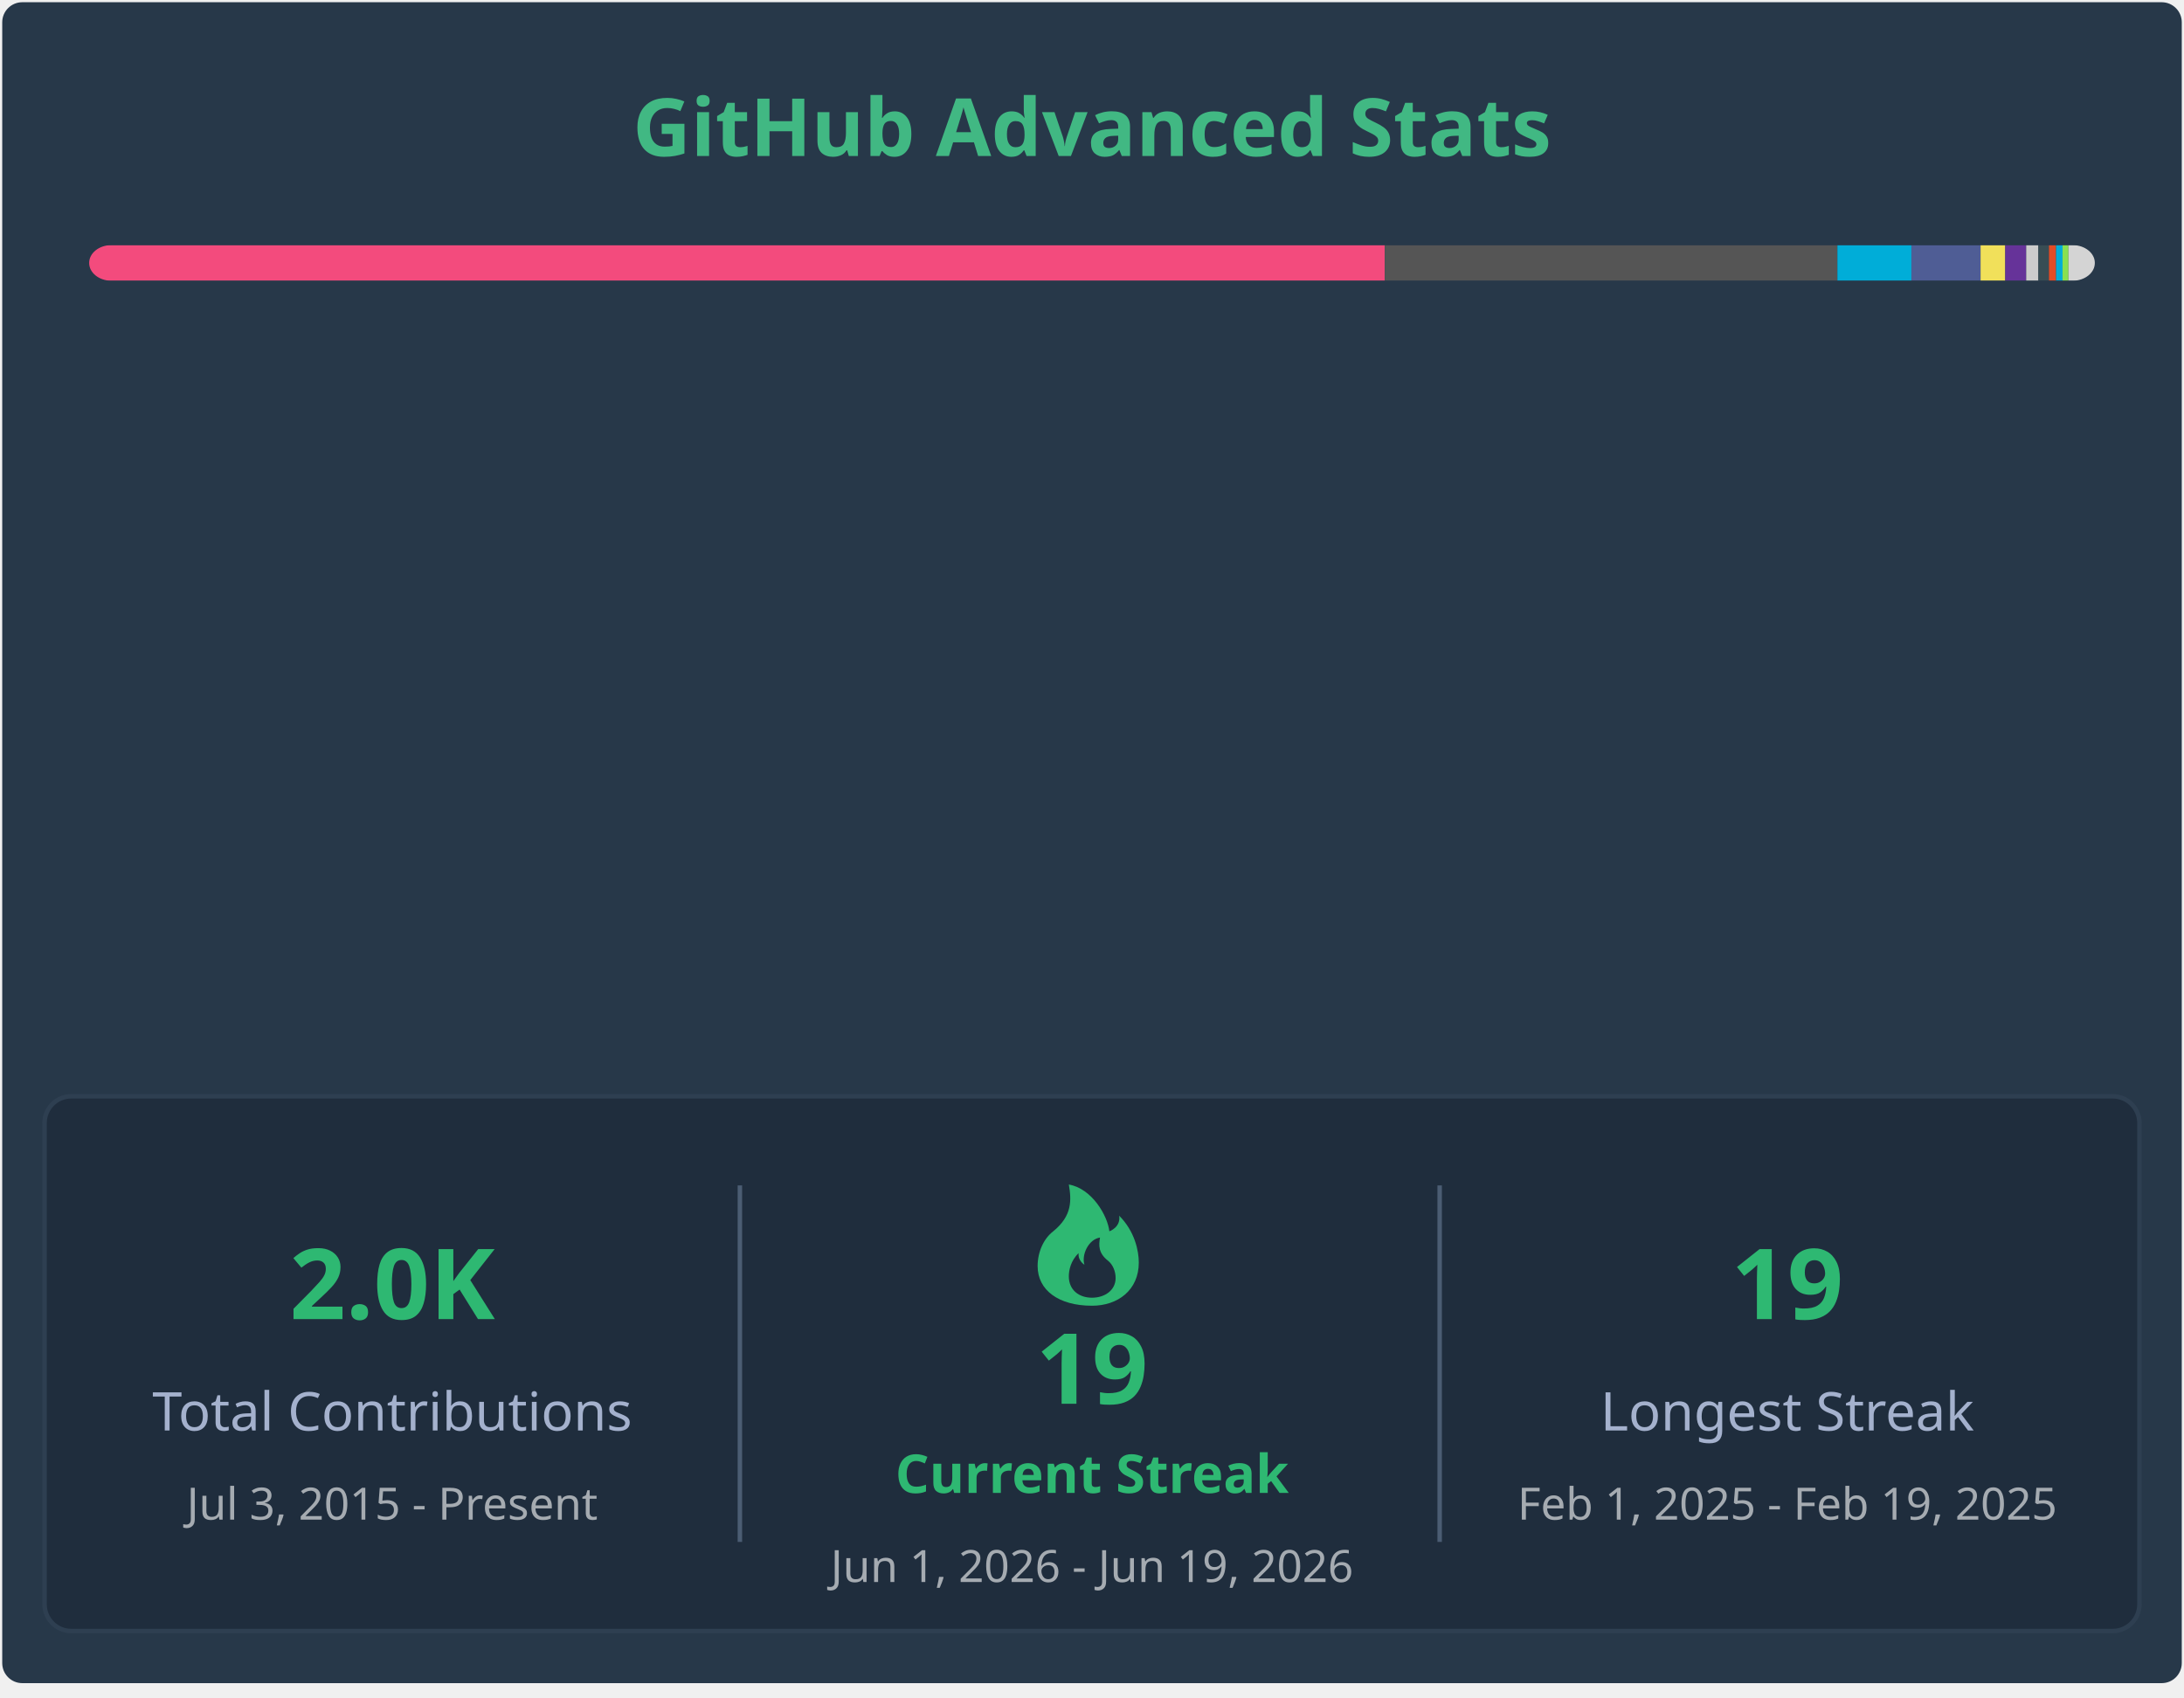
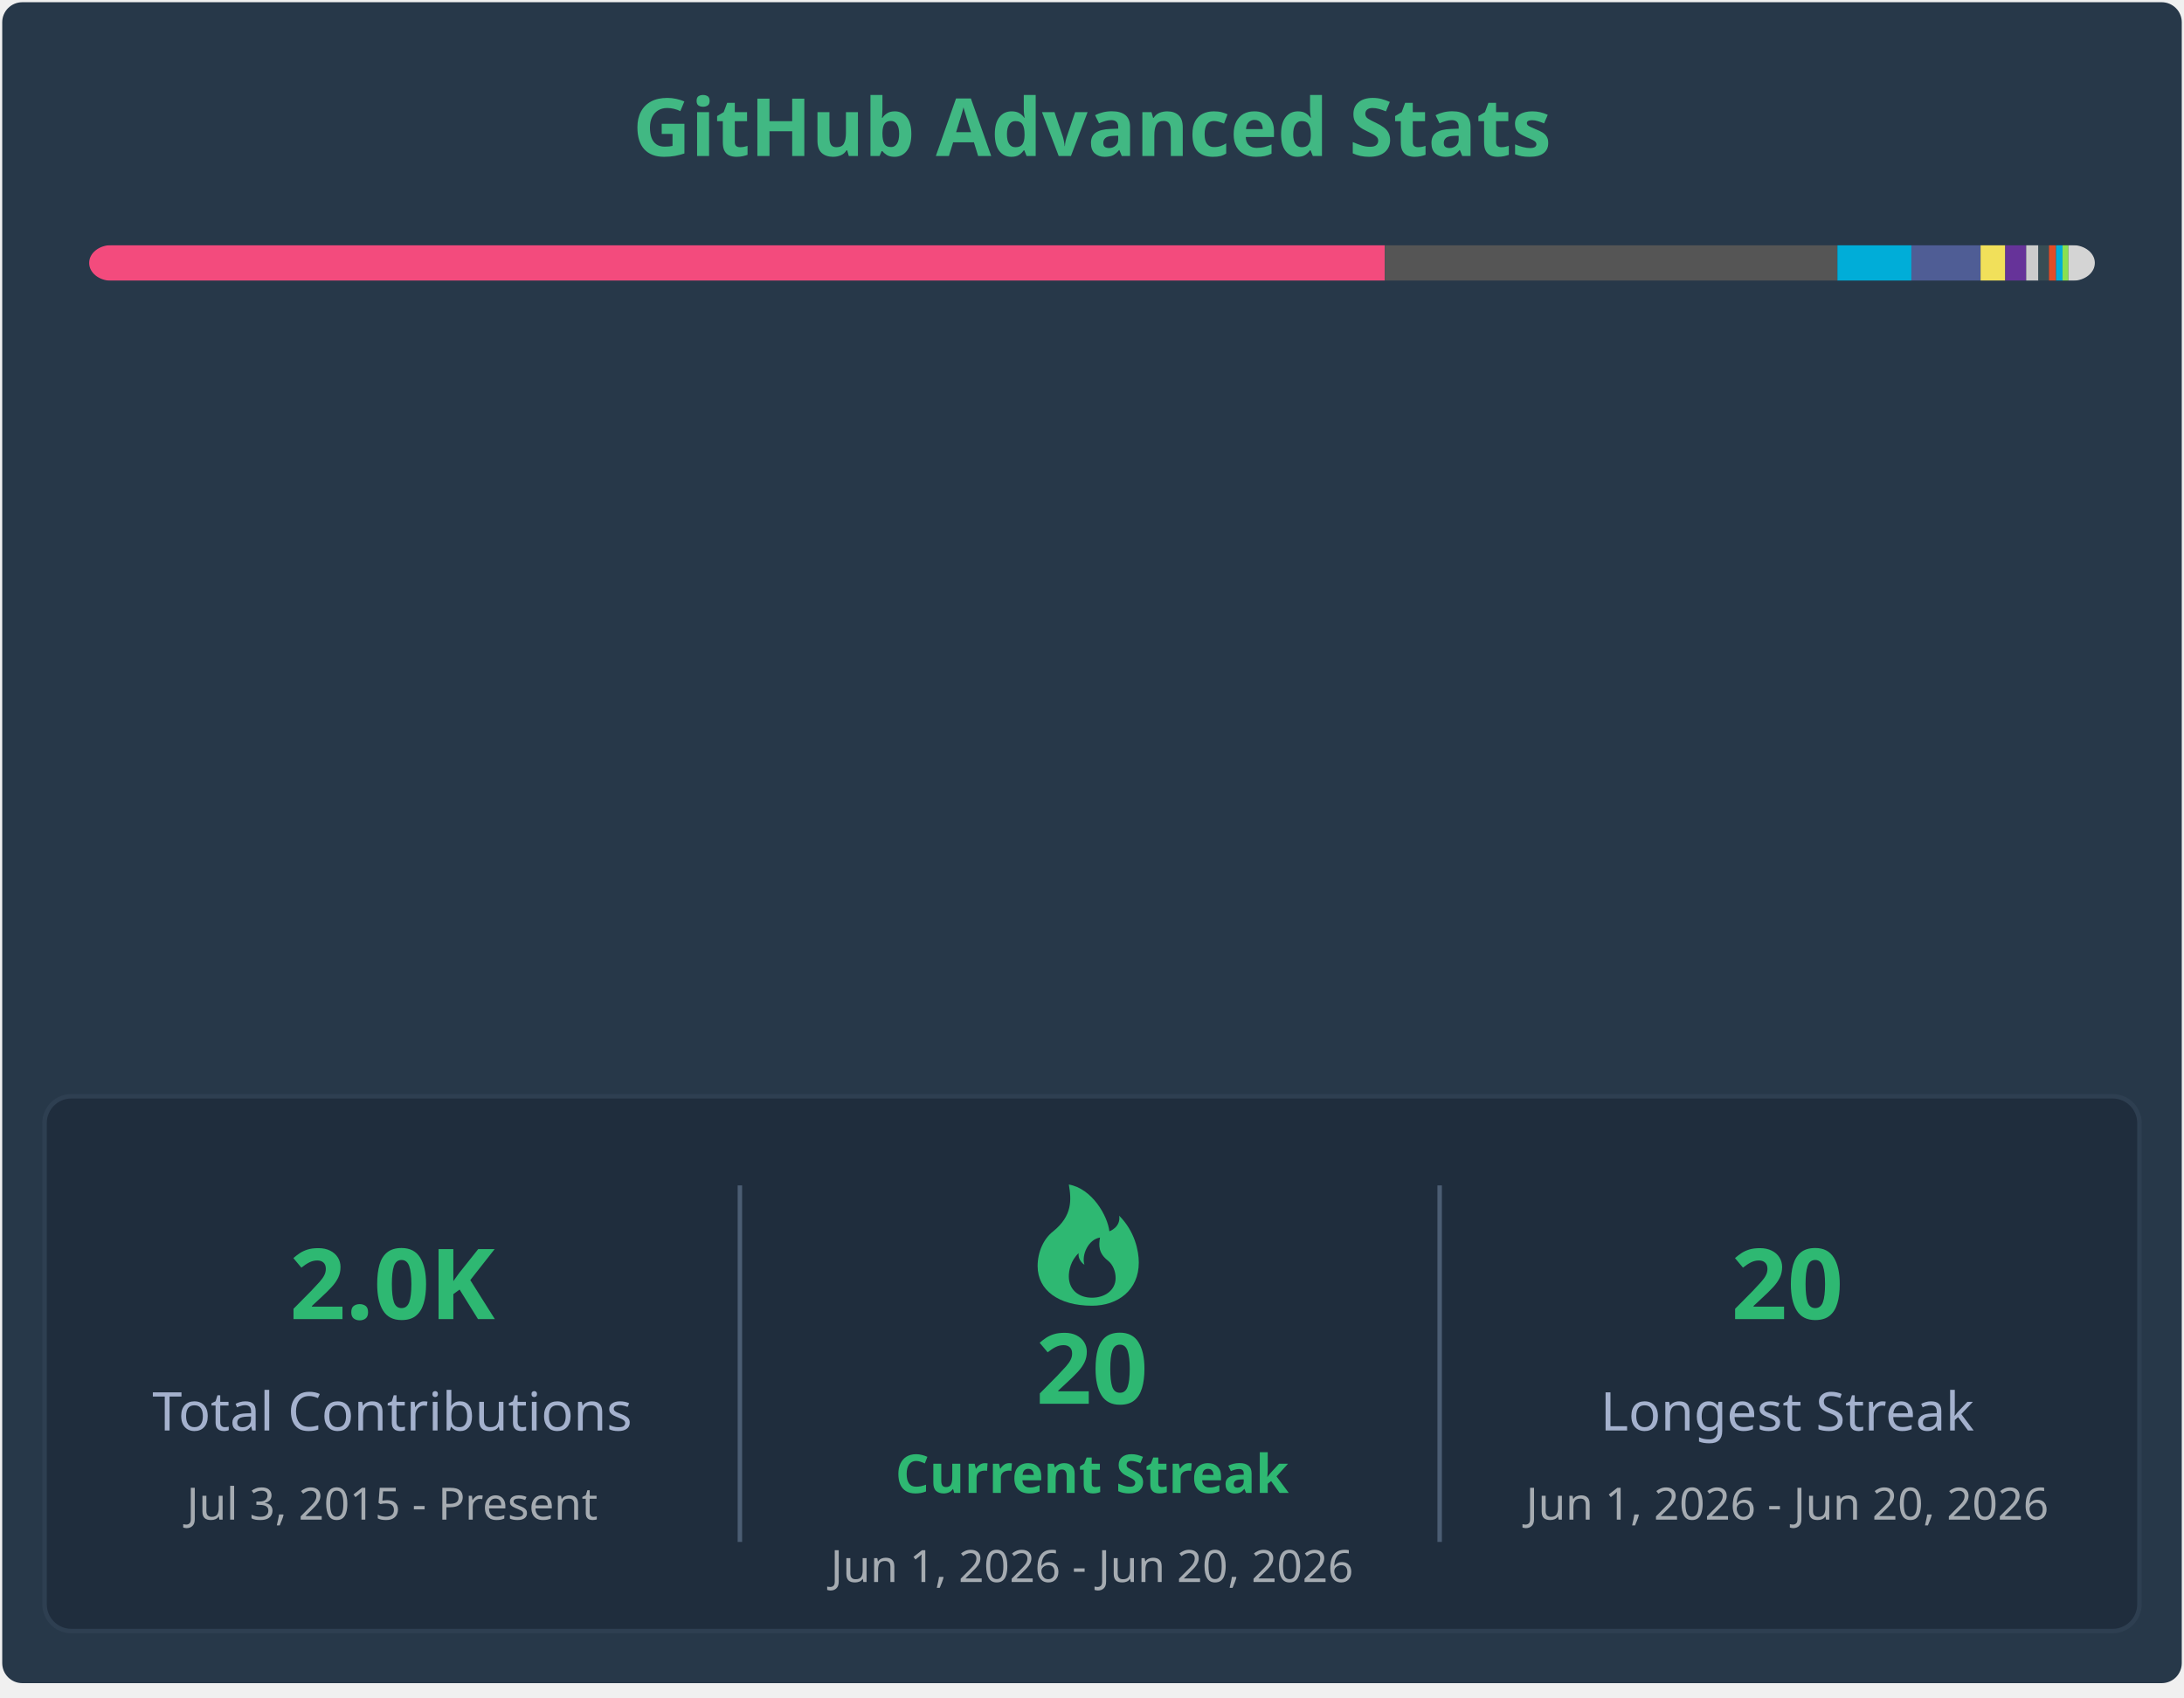
<svg xmlns="http://www.w3.org/2000/svg" width="490" height="381" viewBox="0 0 490 381" fill="none" role="img" aria-labelledby="descId">
  <style>
        .header {
            font: 600 18px 'Segoe UI', Ubuntu, Sans-Serif;
            fill: #41b883;
            animation: fadeInAnimation 0.8s ease-in-out forwards;
        }
        .stat-label {
            font: 600 12px 'Segoe UI', Ubuntu, Sans-Serif;
            fill: #fffefe;
        }
        .stat-value {
            font: 700 12px 'Segoe UI', Ubuntu, Sans-Serif;
            fill: #41b883;
        }
        .lang-name {
            font: 400 11px "Segoe UI", Ubuntu, Sans-Serif;
            fill: #fffefe;
        }
        .stagger {
            opacity: 0;
            animation: fadeInAnimation 0.3s ease-in-out forwards;
        }
        @keyframes fadeInAnimation {
            from { opacity: 0; }
            to { opacity: 1; }
        }
    </style>
  <rect x="0.5" y="0.5" rx="4.5" height="99%" stroke="#e4e2e2" width="489" fill="#273849" stroke-opacity="0" />
  <g transform="translate(245, 35)">
    <text x="0" y="0" class="header" text-anchor="middle">GitHub Advanced Stats</text>
  </g>
  <g transform="translate(20, 55)">
    <mask id="rect-mask">
      <rect x="0" y="0" width="450" height="8" fill="white" rx="5" />
    </mask>
    <rect mask="url(#rect-mask)" x="0" y="0" width="290.69" height="8" fill="#f34b7d" />
    <rect mask="url(#rect-mask)" x="290.69" y="0" width="101.549" height="8" fill="#555555" />
    <rect mask="url(#rect-mask)" x="392.239" y="0" width="16.6" height="8" fill="#00ADD8" />
    <rect mask="url(#rect-mask)" x="408.839" y="0" width="15.523" height="8" fill="#4F5D95" />
    <rect mask="url(#rect-mask)" x="424.362" y="0" width="5.533" height="8" fill="#f1e05a" />
    <rect mask="url(#rect-mask)" x="429.895" y="0" width="4.705" height="8" fill="#663399" />
    <rect mask="url(#rect-mask)" x="434.599" y="0" width="2.728" height="8" fill="#cccccc" />
    <rect mask="url(#rect-mask)" x="437.327" y="0" width="2.374" height="8" fill="#384d54" />
    <rect mask="url(#rect-mask)" x="439.701" y="0" width="1.599" height="8" fill="#e34c26" />
    <rect mask="url(#rect-mask)" x="441.3" y="0" width="1.455" height="8" fill="#00ADD8" />
    <rect mask="url(#rect-mask)" x="442.754" y="0" width="1.324" height="8" fill="#89e051" />
    <rect mask="url(#rect-mask)" x="444.078" y="0" width="5.922" height="8" fill="#d4d4d4" />
    <g transform="translate(5, 25)">
      <g transform="translate(0, 0)">
        <g transform="translate(0, 0)">
          <g transform="translate(0, 0)" class="stagger" style="animation-delay: 450ms">
            <circle cx="5" cy="6" r="5" fill="#f34b7d" />
            <text x="15" y="10" class="lang-name">C++ 64.60%</text>
          </g>
          <g transform="translate(0, 25)" class="stagger" style="animation-delay: 550ms">
            <circle cx="5" cy="6" r="5" fill="#555555" />
            <text x="15" y="10" class="lang-name">C 22.57%</text>
          </g>
          <g transform="translate(0, 50)" class="stagger" style="animation-delay: 650ms">
            <circle cx="5" cy="6" r="5" fill="#00ADD8" />
            <text x="15" y="10" class="lang-name">Go 3.69%</text>
          </g>
          <g transform="translate(0, 75)" class="stagger" style="animation-delay: 750ms">
            <circle cx="5" cy="6" r="5" fill="#4F5D95" />
            <text x="15" y="10" class="lang-name">PHP 3.45%</text>
          </g>
          <g transform="translate(0, 100)" class="stagger" style="animation-delay: 850ms">
            <circle cx="5" cy="6" r="5" fill="#f1e05a" />
            <text x="15" y="10" class="lang-name">JavaScript 1.23%</text>
          </g>
          <g transform="translate(0, 125)" class="stagger" style="animation-delay: 950ms">
            <circle cx="5" cy="6" r="5" fill="#663399" />
            <text x="15" y="10" class="lang-name">CSS 1.05%</text>
          </g>
        </g>
        <g transform="translate(130, 0)">
          <g transform="translate(0, 0)" class="stagger" style="animation-delay: 450ms">
            <circle cx="5" cy="6" r="5" fill="#cccccc" />
            <text x="15" y="10" class="lang-name">Gettext Catalog 0.61%</text>
          </g>
          <g transform="translate(0, 25)" class="stagger" style="animation-delay: 550ms">
            <circle cx="5" cy="6" r="5" fill="#384d54" />
            <text x="15" y="10" class="lang-name">Dockerfile 0.53%</text>
          </g>
          <g transform="translate(0, 50)" class="stagger" style="animation-delay: 650ms">
            <circle cx="5" cy="6" r="5" fill="#e34c26" />
            <text x="15" y="10" class="lang-name">HTML 0.36%</text>
          </g>
          <g transform="translate(0, 75)" class="stagger" style="animation-delay: 750ms">
            <circle cx="5" cy="6" r="5" fill="#00ADD8" />
            <text x="15" y="10" class="lang-name">Go Template 0.32%</text>
          </g>
          <g transform="translate(0, 100)" class="stagger" style="animation-delay: 850ms">
            <circle cx="5" cy="6" r="5" fill="#89e051" />
            <text x="15" y="10" class="lang-name">Shell 0.29%</text>
          </g>
          <g transform="translate(0, 125)" class="stagger" style="animation-delay: 950ms">
            <circle cx="5" cy="6" r="5" fill="#d4d4d4" />
            <text x="15" y="10" class="lang-name">Others 1.32%</text>
          </g>
        </g>
      </g>
      <g transform="translate(295, 2)">
        <g transform="translate(0, 2)" class="stagger" style="animation-delay: 0ms">
          <text x="0" y="10" class="stat-label">Total Commits:</text>
-           <text x="115" y="10" class="stat-value">774</text>
+           <text x="115" y="10" class="stat-value">776</text>
        </g>
        <g transform="translate(0, 24)" class="stagger" style="animation-delay: 100ms">
          <text x="0" y="10" class="stat-label">Merged PRs:</text>
          <text x="115" y="10" class="stat-value">140</text>
        </g>
        <g transform="translate(0, 46)" class="stagger" style="animation-delay: 200ms">
          <text x="0" y="10" class="stat-label">Code Reviews:</text>
          <text x="115" y="10" class="stat-value">2</text>
        </g>
        <g transform="translate(0, 68)" class="stagger" style="animation-delay: 300ms">
          <text x="0" y="10" class="stat-label">Total Issues:</text>
          <text x="115" y="10" class="stat-value">108</text>
        </g>
        <g transform="translate(0, 90)" class="stagger" style="animation-delay: 400ms">
          <text x="0" y="10" class="stat-label">Total Stars:</text>
          <text x="115" y="10" class="stat-value">6</text>
        </g>
        <g transform="translate(0, 112)" class="stagger" style="animation-delay: 500ms">
          <text x="0" y="10" class="stat-label">Total Repositories:</text>
          <text x="115" y="10" class="stat-value">14</text>
        </g>
        <g transform="translate(0, 134)" class="stagger" style="animation-delay: 600ms">
          <text x="0" y="10" class="stat-label">Followers:</text>
          <text x="115" y="10" class="stat-value">9</text>
        </g>
      </g>
    </g>
  </g>
  <g transform="translate(10, 246)">
    <rect width="470" height="120" rx="6" fill="#1f2d3d" stroke="#2e3f51" stroke-width="1" />
    <g transform="translate(0, 20)">
      <text x="78" y="30" fill="#2eb872" font-family="Segoe UI, Ubuntu, sans-serif" font-weight="bold" font-size="22px" text-anchor="middle">
                2.0K
            </text>
      <text x="78" y="55" fill="#a4b1cd" font-family="Segoe UI, Ubuntu, sans-serif" font-size="12px" text-anchor="middle">
                Total Contributions
            </text>
      <text x="78" y="75" fill="#ffffff" opacity="0.6" font-family="Segoe UI, Ubuntu, sans-serif" font-size="10px" text-anchor="middle">
                Jul  3, 2015 - Present
            </text>
    </g>
    <line x1="156" y1="20" x2="156" y2="100" stroke="#4b5d73" stroke-width="1" />
    <g transform="translate(156, 15)">
      <path d="M79,32 C84.8,32 89.5,28.5 89.5,22.3 C89.5,19.7 88.6,15.3 85.1,11.8 C85.5,14.4 82.9,15.3 82.9,15.3 C82.5,11.8 79,5.7 73.8,4.8 C74.4,8.3 74.6,11.8 70.3,15.3 C68.1,17 66.8,20 66.8,23.1 C66.8,28.5 71.5,32 79,32 M79,30.2 C76.1,30.2 73.8,28.5 73.8,25.4 C73.8,24.1 74.2,21.9 76,20.2 C75.8,21.9 77.3,22.8 77.3,22.8 C76.6,20.6 78.2,17.1 80.8,16.7 C80.5,18.4 80.4,20.2 82.6,21.9 C83.7,22.8 84.3,24.3 84.3,25.8 C84.3,28.5 81.9,30.2 79,30.2" fill="#2eb872" />
      <text x="79" y="54" fill="#2eb872" font-family="Segoe UI, Ubuntu, sans-serif" font-weight="bold" font-size="22px" text-anchor="middle">
-                 19
+                 20
            </text>
      <text x="79" y="74" fill="#2eb872" font-family="Segoe UI, Ubuntu, sans-serif" font-weight="bold" font-size="12px" text-anchor="middle">
                Current Streak
            </text>
      <text x="79" y="94" fill="#ffffff" opacity="0.6" font-family="Segoe UI, Ubuntu, sans-serif" font-size="10px" text-anchor="middle">
-                 Jun  1, 2026 - Jun 19, 2026
+                 Jun  1, 2026 - Jun 20, 2026
            </text>
    </g>
    <line x1="313" y1="20" x2="313" y2="100" stroke="#4b5d73" stroke-width="1" />
    <g transform="translate(313, 20)">
      <text x="78" y="30" fill="#2eb872" font-family="Segoe UI, Ubuntu, sans-serif" font-weight="bold" font-size="22px" text-anchor="middle">
-                 19
+                 20
            </text>
      <text x="78" y="55" fill="#a4b1cd" font-family="Segoe UI, Ubuntu, sans-serif" font-size="12px" text-anchor="middle">
                Longest Streak
            </text>
      <text x="78" y="75" fill="#ffffff" opacity="0.6" font-family="Segoe UI, Ubuntu, sans-serif" font-size="10px" text-anchor="middle">
-                 Feb  1, 2025 - Feb 19, 2025
+                 Jun  1, 2026 - Jun 20, 2026
            </text>
    </g>
  </g>
</svg>
